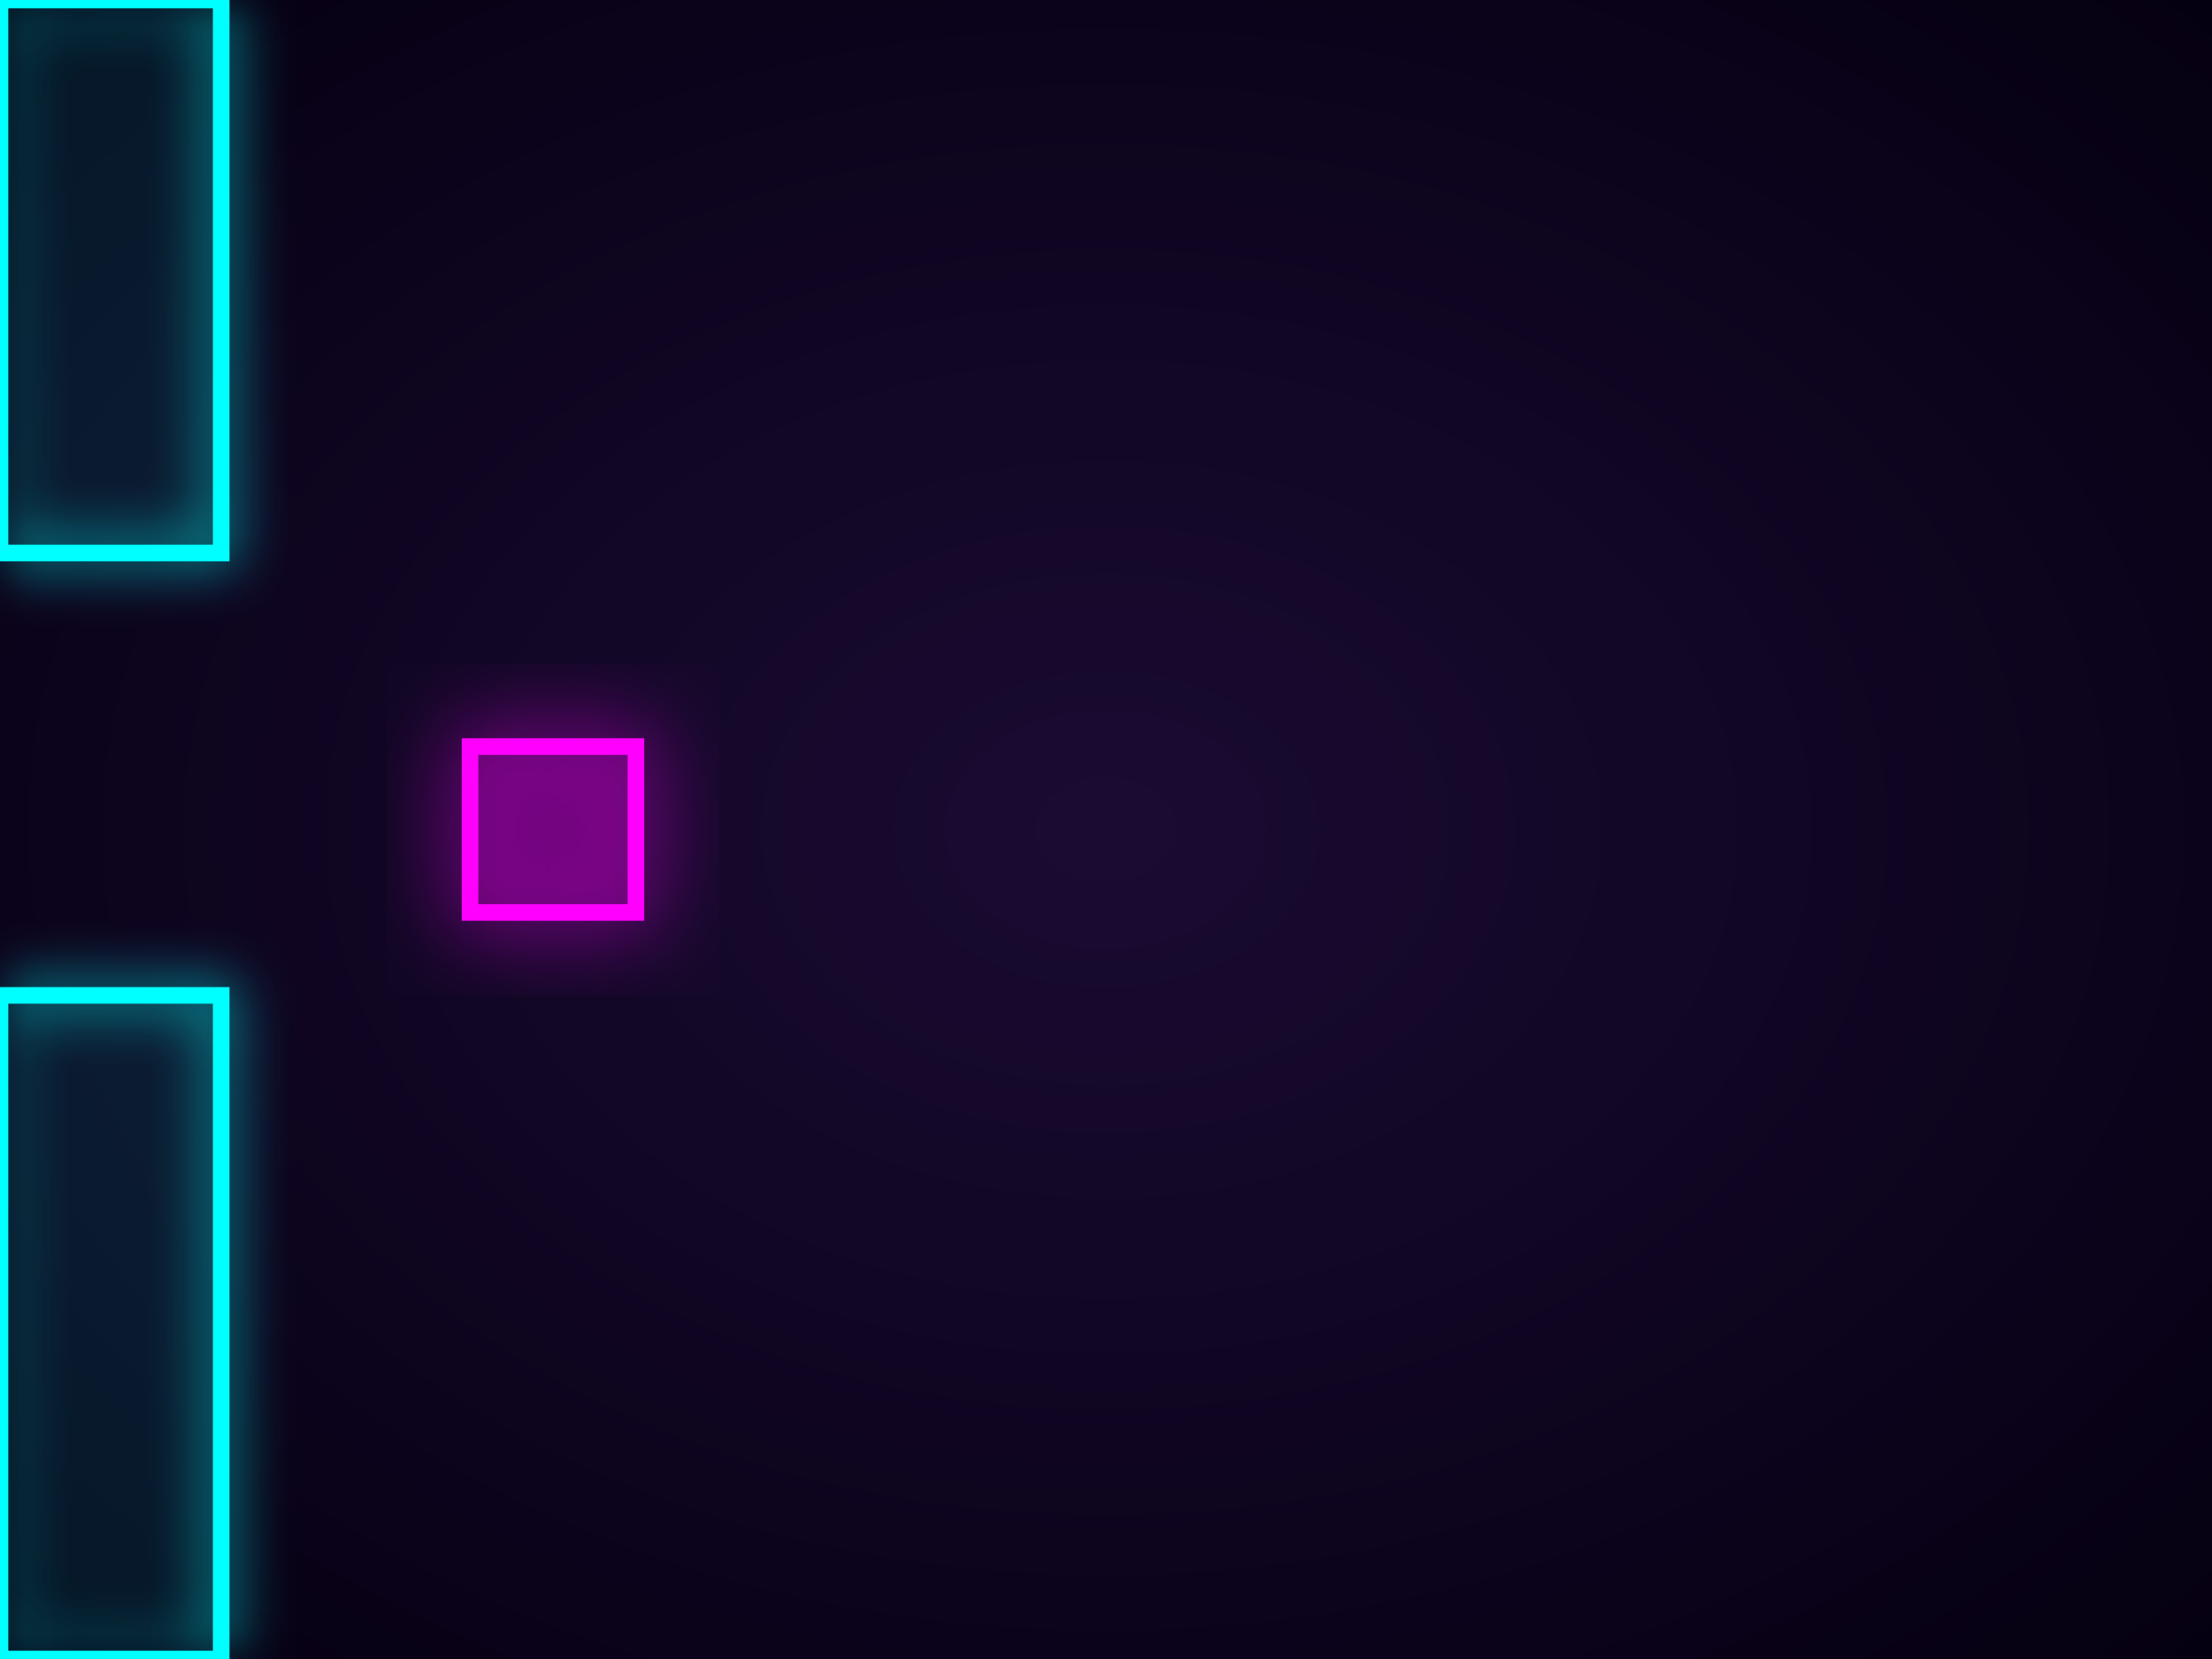
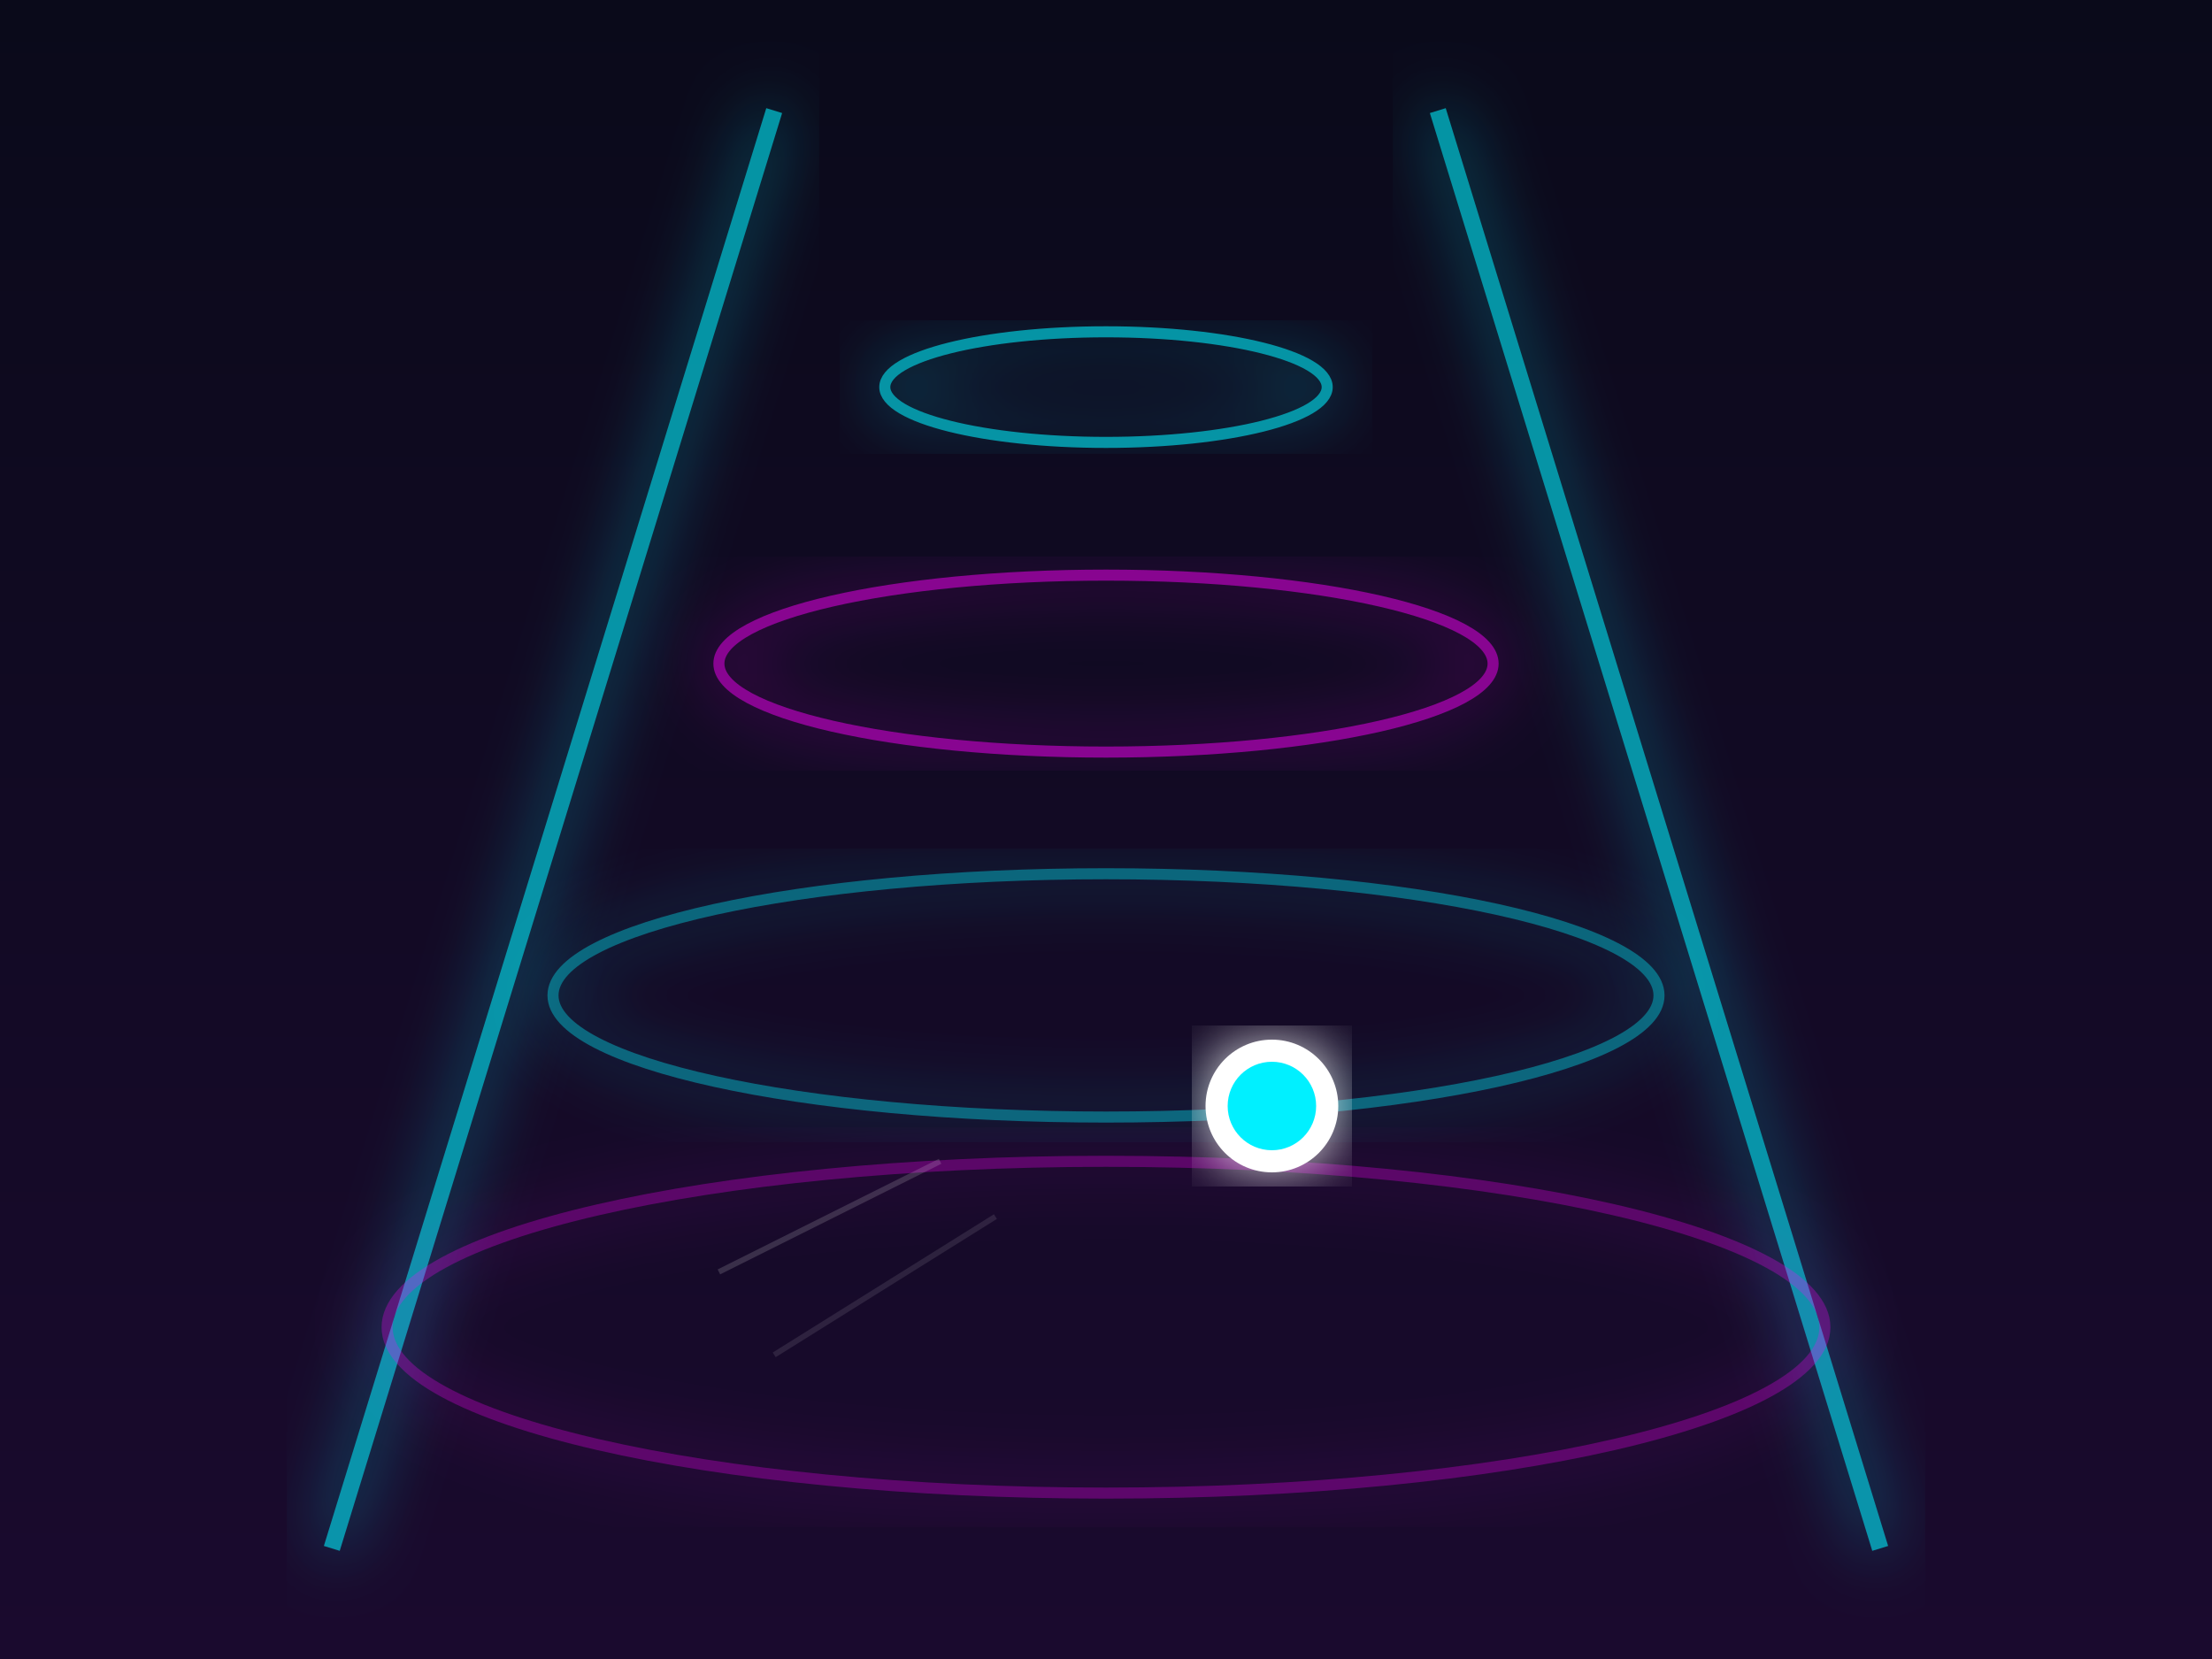
- <svg xmlns="http://www.w3.org/2000/svg" viewBox="0 0 400 300" width="100%" height="100%">
+ <svg xmlns="http://www.w3.org/2000/svg" viewBox="0 0 400 300">
  <defs>
-     <radialGradient id="bgGradNeon" cx="50%" cy="50%" r="70%" fx="50%" fy="50%">
-       <stop offset="0%" stop-color="#1a0b33" />
-       <stop offset="100%" stop-color="#050011" />
-     </radialGradient>
-     <filter id="cyanGlow" x="-50%" y="-50%" width="200%" height="200%">
-       <feDropShadow dx="0" dy="8" stdDeviation="6" flood-color="#00ffff" flood-opacity="0.2" />
-       <feGaussianBlur in="SourceGraphic" stdDeviation="5" result="blur" />
-       <feMerge>
-         <feMergeNode in="blur" />
-         <feMergeNode in="SourceGraphic" />
-       </feMerge>
-     </filter>
-     <filter id="magentaGlow" x="-50%" y="-50%" width="200%" height="200%">
-       <feDropShadow dx="0" dy="5" stdDeviation="4" flood-color="#ff00ff" flood-opacity="0.3" />
-       <feGaussianBlur in="SourceGraphic" stdDeviation="8" result="blur" />
+     <linearGradient id="bg" x1="0%" y1="0%" x2="0%" y2="100%">
+       <stop offset="0%" stop-color="#0a0a1a" />
+       <stop offset="100%" stop-color="#1a0a2e" />
+     </linearGradient>
+     <filter id="neon">
+       <feGaussianBlur stdDeviation="6" result="blur" />
      <feMerge>
        <feMergeNode in="blur" />
        <feMergeNode in="SourceGraphic" />
      </feMerge>
    </filter>
  </defs>
-   <rect width="400" height="300" fill="url(#bgGradNeon)" />
-   <g filter="url(#cyanGlow)">
-     <animateTransform attributeName="transform" type="translate" values="400,0; -100,0" dur="3s" repeatCount="indefinite" />
-     <rect x="0" y="0" width="40" height="100" fill="rgba(0,255,255,0.05)" stroke="#00ffff" stroke-width="3" />
-     <rect x="0" y="180" width="40" height="120" fill="rgba(0,255,255,0.05)" stroke="#00ffff" stroke-width="3" />
-   </g>
-   <g transform="translate(100, 150)" filter="url(#magentaGlow)">
-     <animateTransform attributeName="transform" type="translate" values="100,150; 100,80; 100,150" dur="1.5s" repeatCount="indefinite" calcMode="spline" keySplines="0.25 0.1 0.25 1; 0.42 0 1 1" />
-     <rect x="-15" y="-15" width="30" height="30" fill="rgba(255,0,255,0.2)" stroke="#ff00ff" stroke-width="3" />
-   </g>
+   <rect width="400" height="300" fill="url(#bg)" />
+   <line x1="60" y1="280" x2="140" y2="20" stroke="#00f0ff" stroke-width="3" opacity="0.6" filter="url(#neon)" />
+   <line x1="340" y1="280" x2="260" y2="20" stroke="#00f0ff" stroke-width="3" opacity="0.6" filter="url(#neon)" />
+   <ellipse cx="200" cy="240" rx="130" ry="30" fill="none" stroke="#ff00ff" stroke-width="2" opacity="0.3" filter="url(#neon)" />
+   <ellipse cx="200" cy="180" rx="100" ry="22" fill="none" stroke="#00f0ff" stroke-width="2" opacity="0.4" filter="url(#neon)" />
+   <ellipse cx="200" cy="120" rx="70" ry="16" fill="none" stroke="#ff00ff" stroke-width="2" opacity="0.5" filter="url(#neon)" />
+   <ellipse cx="200" cy="70" rx="40" ry="10" fill="none" stroke="#00f0ff" stroke-width="2" opacity="0.6" filter="url(#neon)" />
+   <circle cx="230" cy="200" r="12" fill="#fff" filter="url(#neon)" />
+   <circle cx="230" cy="200" r="8" fill="#00f0ff" />
+   <line x1="170" y1="210" x2="130" y2="230" stroke="#fff" stroke-width="1" opacity="0.15" />
+   <line x1="180" y1="220" x2="140" y2="245" stroke="#fff" stroke-width="1" opacity="0.1" />
</svg>
